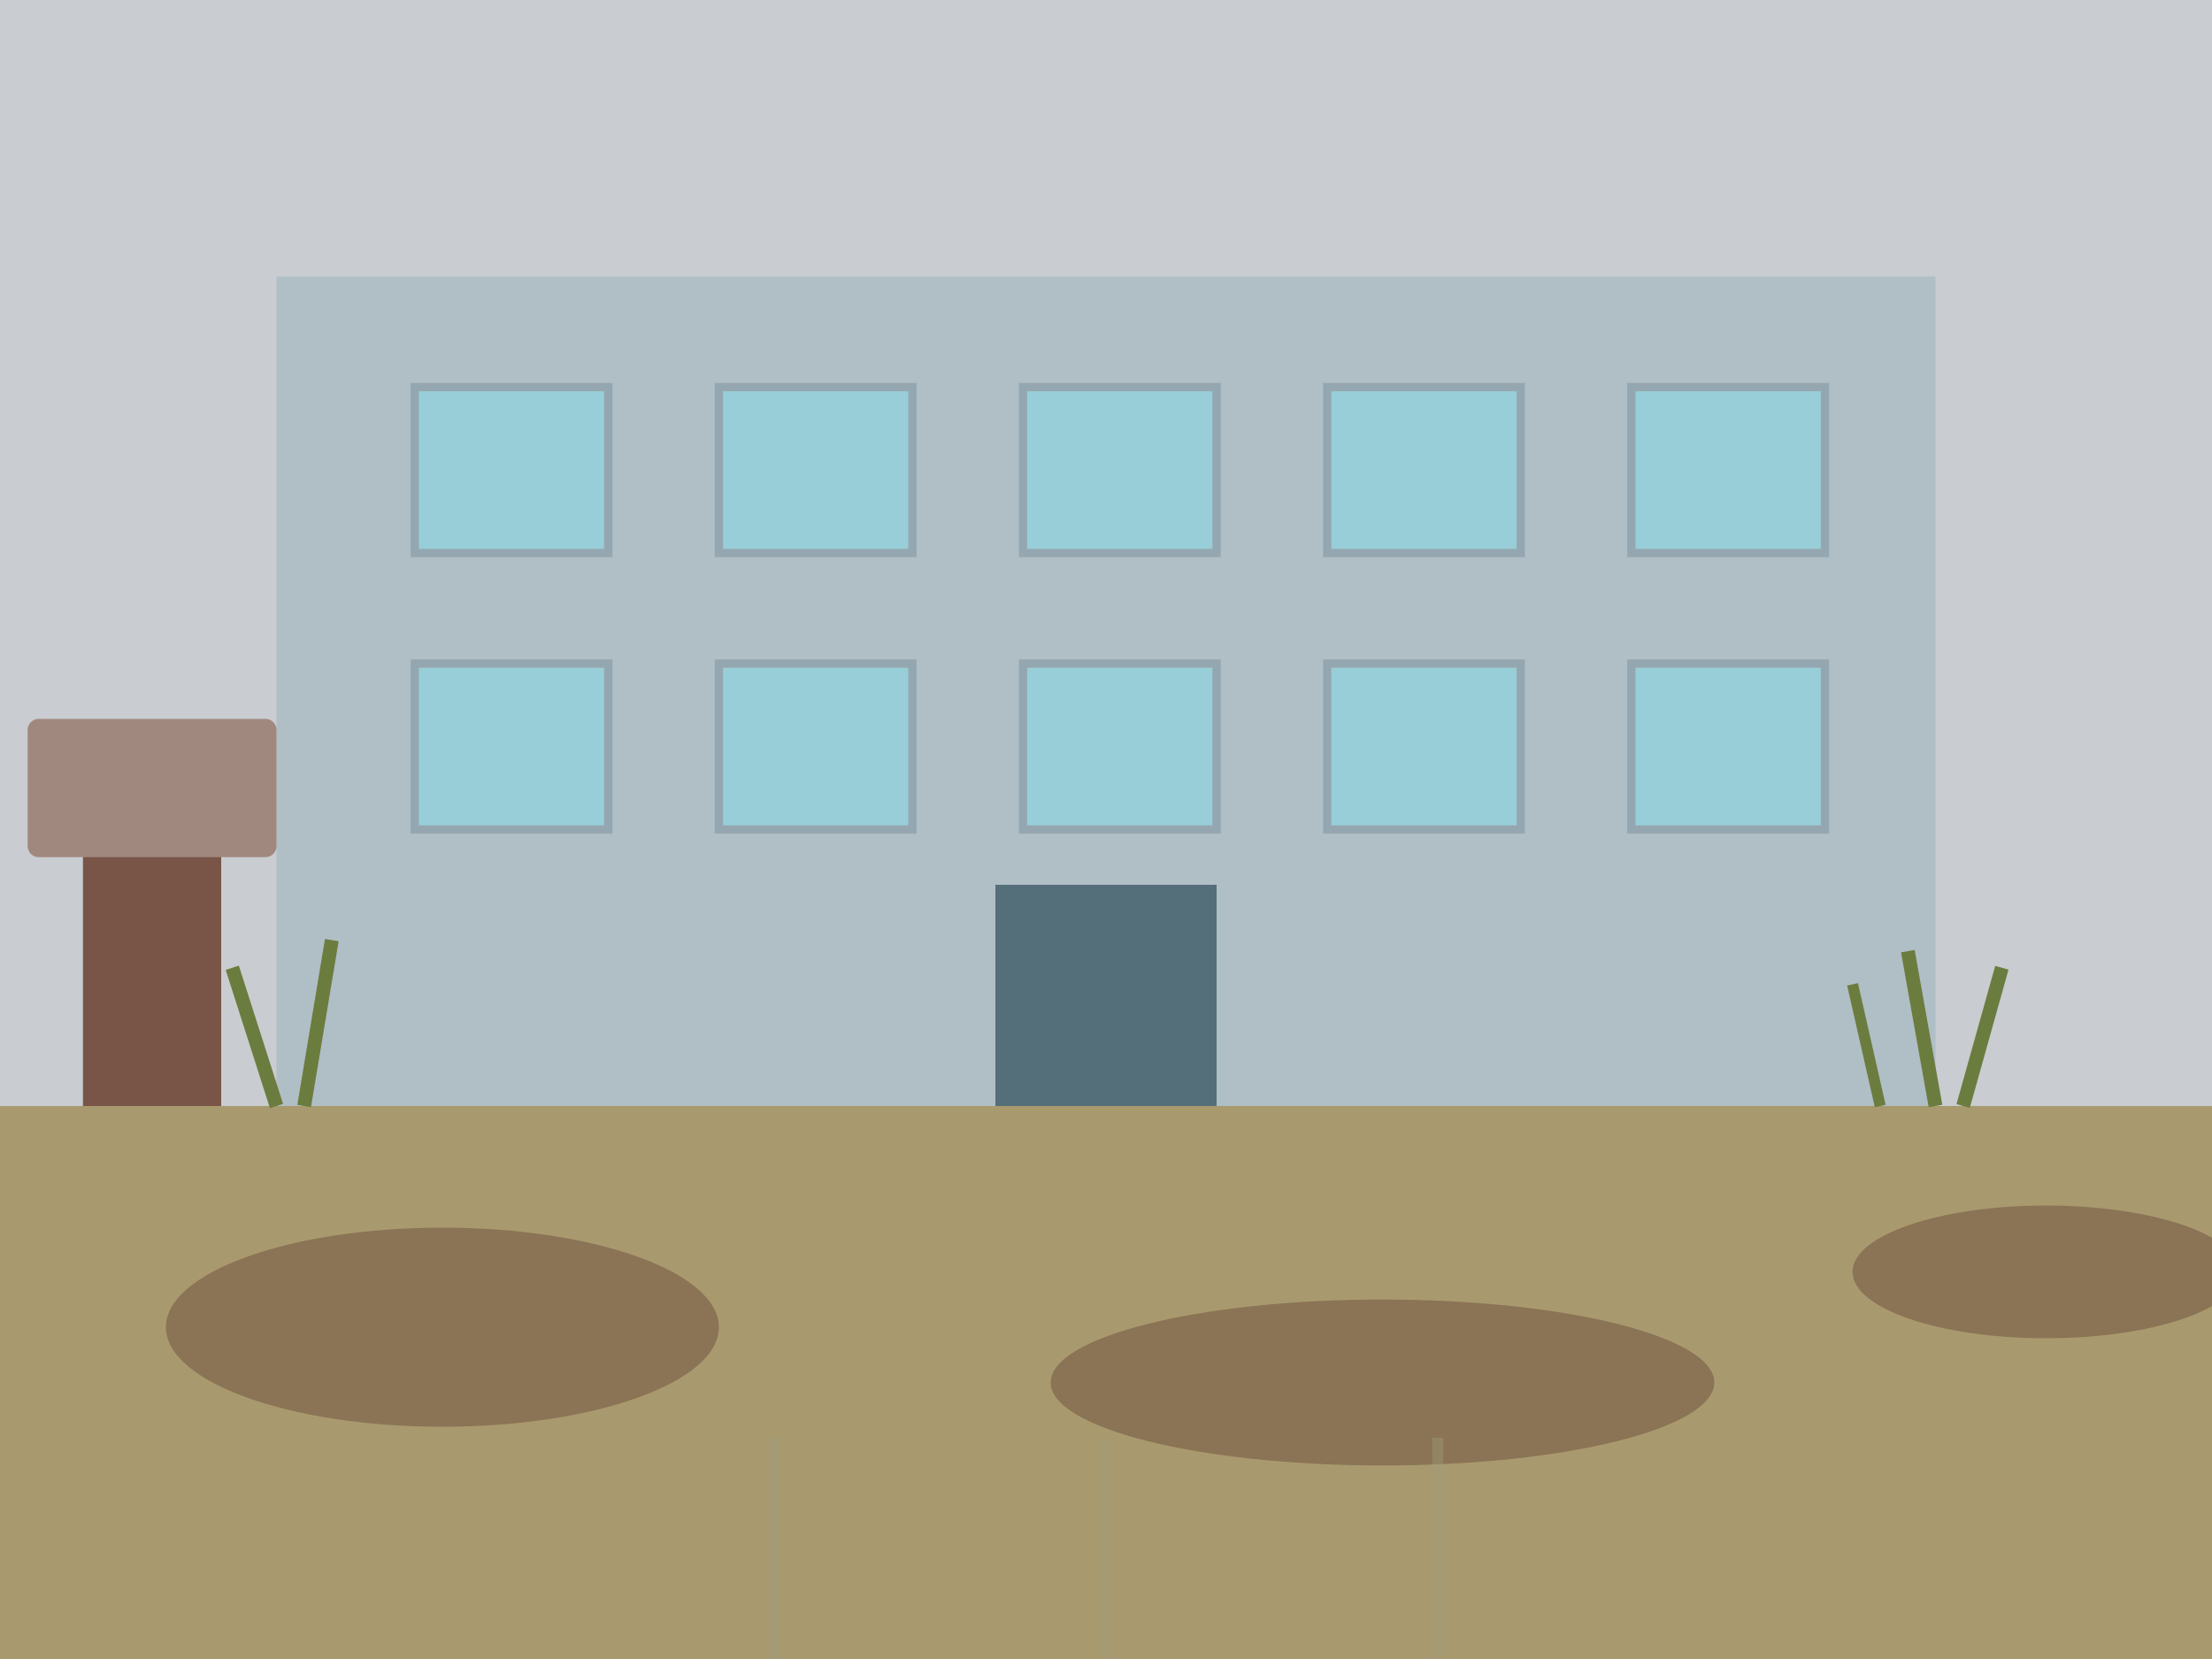
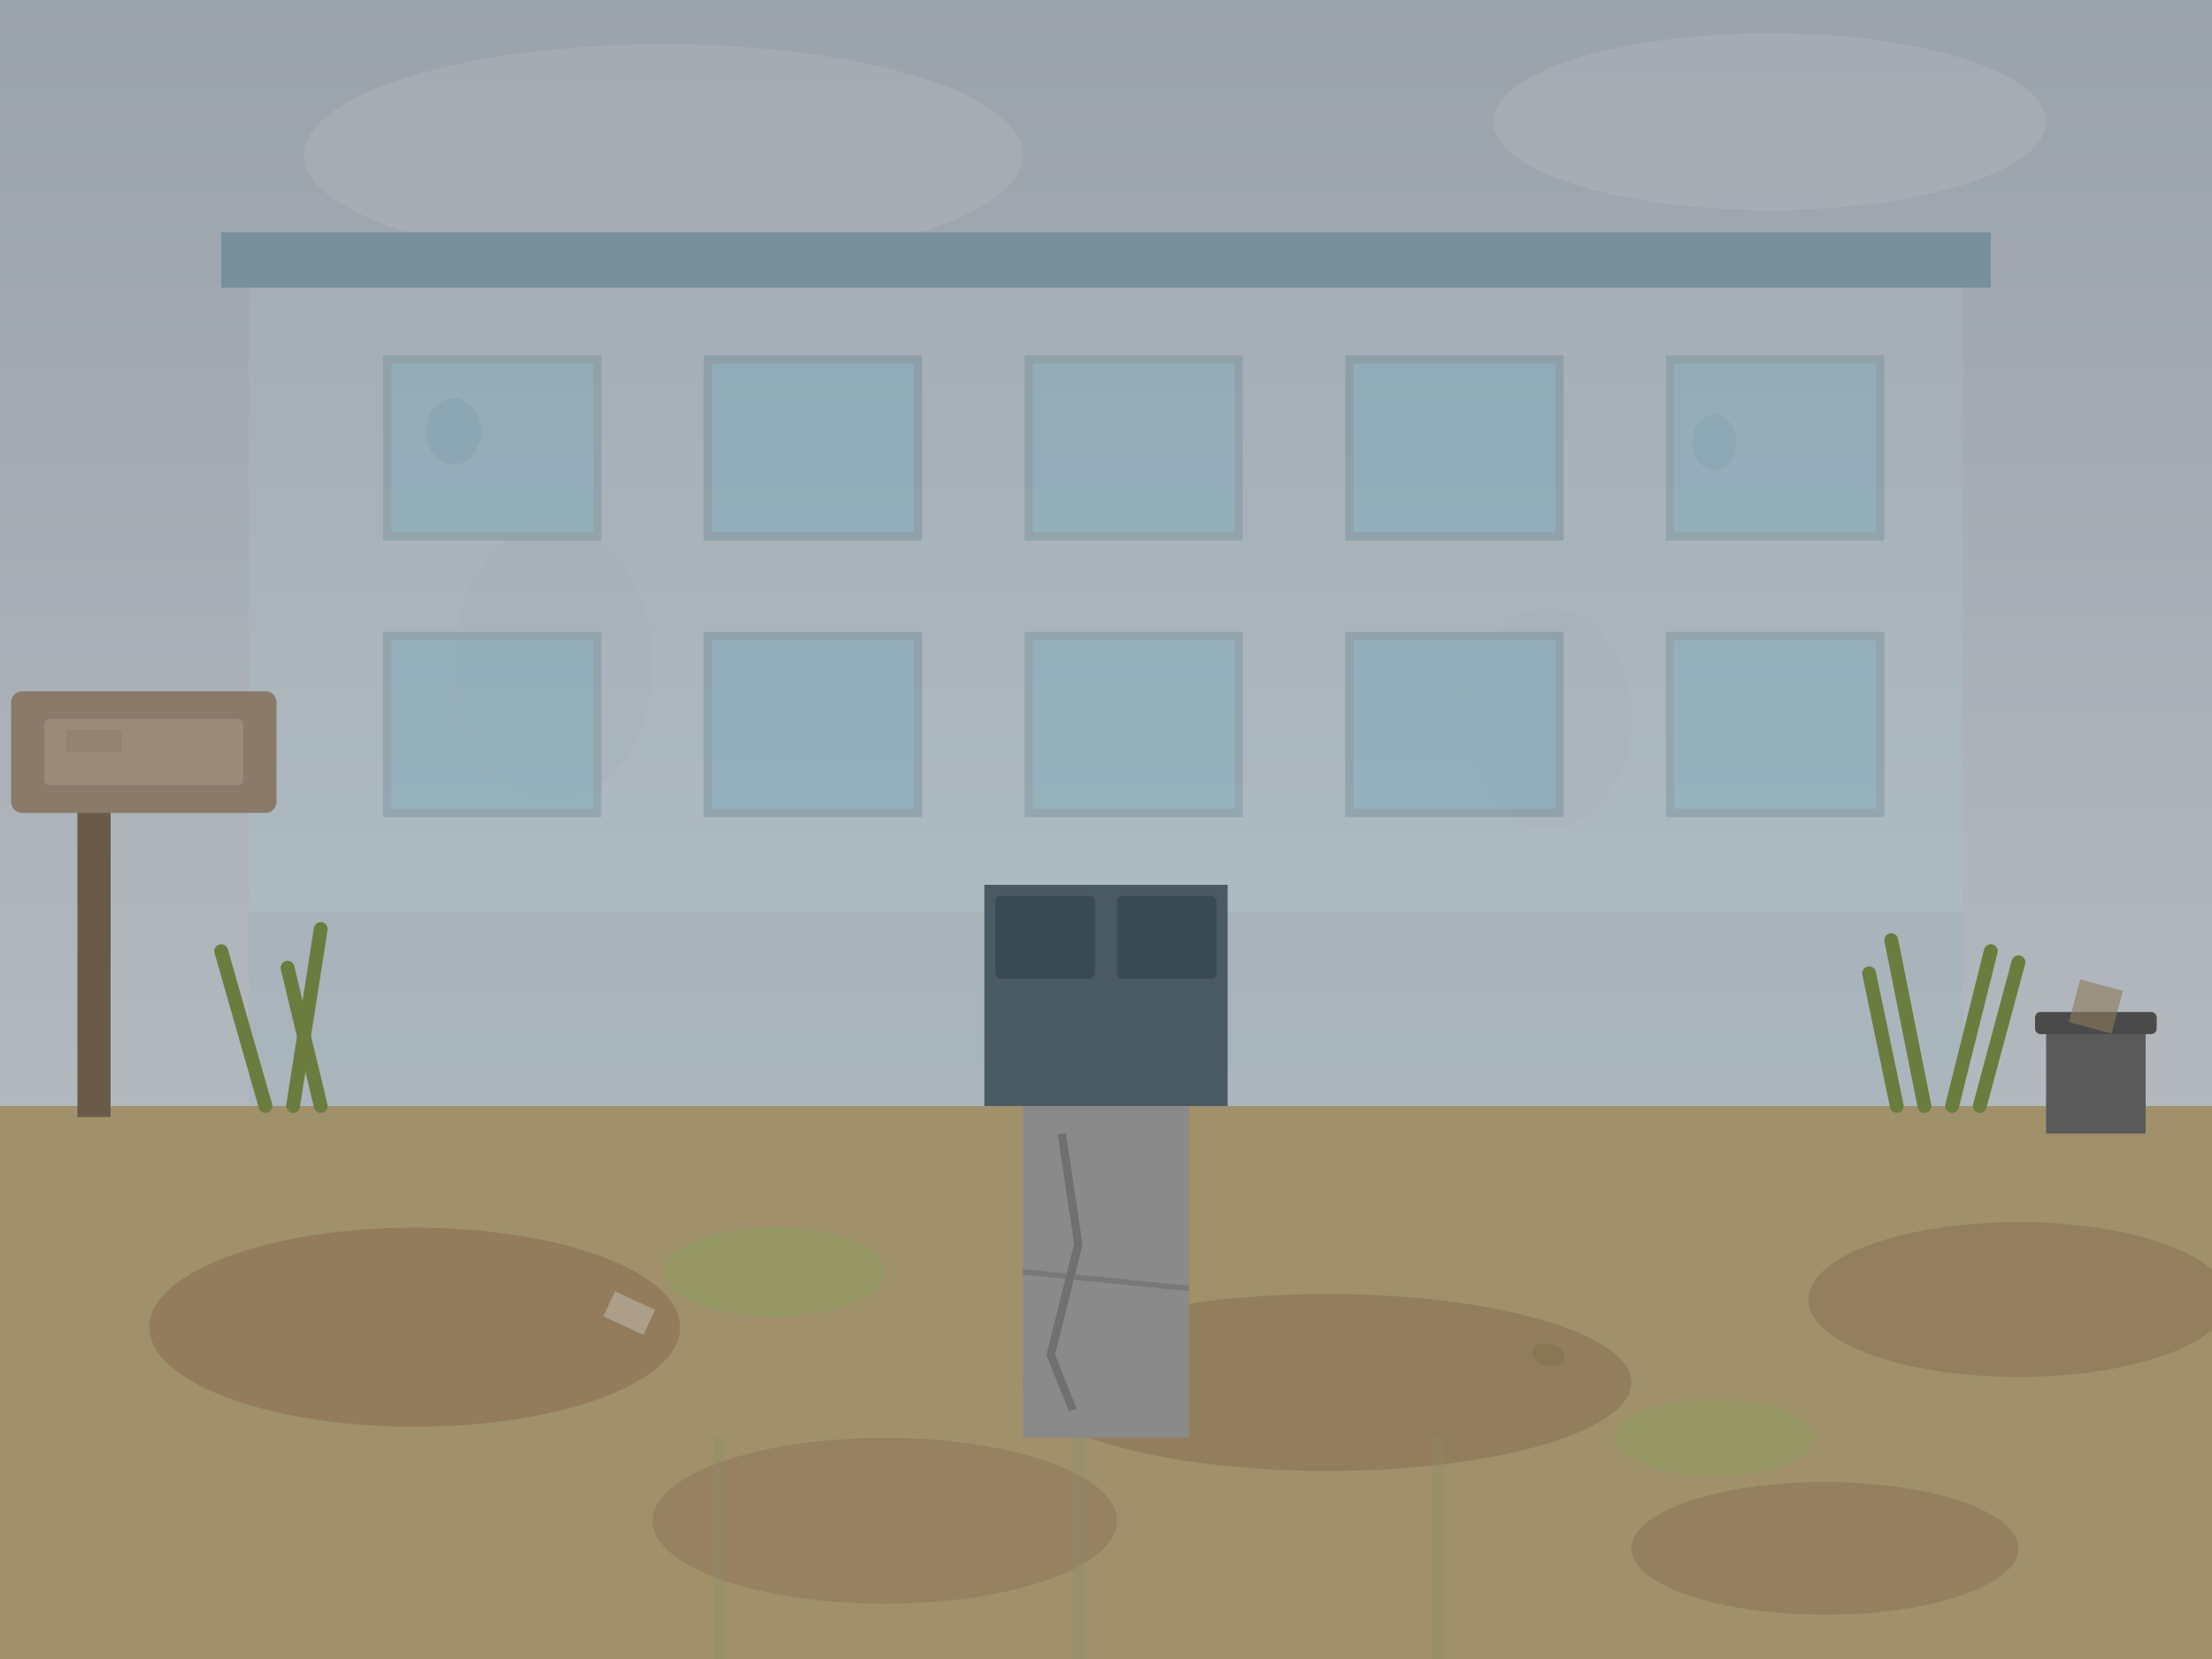
<svg xmlns="http://www.w3.org/2000/svg" viewBox="0 0 400 300">
-   <rect width="400" height="300" fill="#c9ccd0" />
-   <rect y="200" width="400" height="100" fill="#a89a6e" />
-   <ellipse cx="80" cy="240" rx="50" ry="18" fill="#8B7355" />
-   <ellipse cx="250" cy="250" rx="60" ry="15" fill="#8B7355" />
-   <ellipse cx="370" cy="230" rx="35" ry="12" fill="#8B7355" />
-   <rect x="50" y="50" width="300" height="150" fill="#B0BEC5" />
-   <rect x="75" y="70" width="35" height="30" fill="#80DEEA" opacity="0.5" stroke="#78909C" stroke-width="1.5" />
-   <rect x="130" y="70" width="35" height="30" fill="#80DEEA" opacity="0.5" stroke="#78909C" stroke-width="1.5" />
-   <rect x="185" y="70" width="35" height="30" fill="#80DEEA" opacity="0.5" stroke="#78909C" stroke-width="1.5" />
-   <rect x="240" y="70" width="35" height="30" fill="#80DEEA" opacity="0.5" stroke="#78909C" stroke-width="1.5" />
-   <rect x="295" y="70" width="35" height="30" fill="#80DEEA" opacity="0.5" stroke="#78909C" stroke-width="1.5" />
-   <rect x="75" y="120" width="35" height="30" fill="#80DEEA" opacity="0.5" stroke="#78909C" stroke-width="1.5" />
-   <rect x="130" y="120" width="35" height="30" fill="#80DEEA" opacity="0.5" stroke="#78909C" stroke-width="1.5" />
-   <rect x="185" y="120" width="35" height="30" fill="#80DEEA" opacity="0.5" stroke="#78909C" stroke-width="1.5" />
-   <rect x="240" y="120" width="35" height="30" fill="#80DEEA" opacity="0.5" stroke="#78909C" stroke-width="1.5" />
-   <rect x="295" y="120" width="35" height="30" fill="#80DEEA" opacity="0.5" stroke="#78909C" stroke-width="1.5" />
-   <rect x="180" y="160" width="40" height="40" fill="#546E7A" />
-   <line x1="50" y1="200" x2="42" y2="175" stroke="#6b7c3f" stroke-width="2.5" />
-   <line x1="55" y1="200" x2="60" y2="170" stroke="#6b7c3f" stroke-width="2.5" />
-   <line x1="350" y1="200" x2="345" y2="172" stroke="#6b7c3f" stroke-width="2.5" />
-   <line x1="355" y1="200" x2="362" y2="175" stroke="#6b7c3f" stroke-width="2.5" />
-   <line x1="340" y1="200" x2="335" y2="178" stroke="#6b7c3f" stroke-width="2" />
-   <rect x="15" y="140" width="25" height="60" fill="#795548" />
-   <rect x="5" y="130" width="45" height="25" fill="#A1887F" rx="2" />
-   <line x1="140" y1="260" x2="140" y2="300" stroke="#9e9e7e" stroke-width="2" opacity="0.4" />
-   <line x1="200" y1="260" x2="200" y2="300" stroke="#9e9e7e" stroke-width="2" opacity="0.4" />
-   <line x1="260" y1="260" x2="260" y2="300" stroke="#9e9e7e" stroke-width="2" opacity="0.4" />
+   <defs>
+     <linearGradient id="graySkyC" x1="0" y1="0" x2="0" y2="1">
+       <stop offset="0%" stop-color="#9aa2aa" />
+       <stop offset="100%" stop-color="#c0c4c8" />
+     </linearGradient>
+     <linearGradient id="buildingGrad" x1="0" y1="0" x2="0" y2="1">
+       <stop offset="0%" stop-color="#a5adb5" />
+       <stop offset="100%" stop-color="#B0BEC5" />
+     </linearGradient>
+   </defs>
+   <rect width="400" height="300" fill="url(#graySkyC)" />
+   <ellipse cx="120" cy="28" rx="65" ry="20" fill="#aeb3b8" opacity="0.5" />
+   <ellipse cx="320" cy="22" rx="50" ry="16" fill="#b0b5ba" opacity="0.45" />
+   <rect y="200" width="400" height="100" fill="#a0916a" />
+   <ellipse cx="75" cy="240" rx="48" ry="18" fill="#8B7355" opacity="0.7" />
+   <ellipse cx="240" cy="250" rx="55" ry="16" fill="#8B7355" opacity="0.65" />
+   <ellipse cx="365" cy="235" rx="38" ry="14" fill="#8B7355" opacity="0.6" />
+   <ellipse cx="160" cy="275" rx="42" ry="15" fill="#8B7355" opacity="0.5" />
+   <ellipse cx="330" cy="280" rx="35" ry="12" fill="#8B7355" opacity="0.55" />
+   <ellipse cx="140" cy="230" rx="20" ry="8" fill="#8a9e5e" opacity="0.5" />
+   <ellipse cx="310" cy="260" rx="18" ry="7" fill="#8a9e5e" opacity="0.45" />
+   <rect x="45" y="48" width="310" height="152" fill="url(#buildingGrad)" />
+   <rect x="45" y="165" width="310" height="35" fill="#9aa2aa" opacity="0.3" />
+   <ellipse cx="100" cy="120" rx="18" ry="25" fill="#9da5ad" opacity="0.15" />
+   <ellipse cx="280" cy="130" rx="15" ry="20" fill="#9da5ad" opacity="0.12" />
+   <rect x="40" y="42" width="320" height="10" fill="#78909C" />
+   <rect x="70" y="65" width="38" height="32" fill="#7aaaba" opacity="0.45" stroke="#78909C" stroke-width="1.5" />
+   <rect x="128" y="65" width="38" height="32" fill="#7aaaba" opacity="0.5" stroke="#78909C" stroke-width="1.5" />
+   <rect x="186" y="65" width="38" height="32" fill="#7aaaba" opacity="0.45" stroke="#78909C" stroke-width="1.5" />
+   <rect x="244" y="65" width="38" height="32" fill="#7aaaba" opacity="0.5" stroke="#78909C" stroke-width="1.5" />
+   <rect x="302" y="65" width="38" height="32" fill="#7aaaba" opacity="0.45" stroke="#78909C" stroke-width="1.5" />
+   <ellipse cx="82" cy="78" rx="5" ry="6" fill="#6a8a9a" opacity="0.2" />
+   <ellipse cx="310" cy="80" rx="4" ry="5" fill="#6a8a9a" opacity="0.18" />
+   <rect x="70" y="115" width="38" height="32" fill="#7aaaba" opacity="0.45" stroke="#78909C" stroke-width="1.5" />
+   <rect x="128" y="115" width="38" height="32" fill="#7aaaba" opacity="0.5" stroke="#78909C" stroke-width="1.5" />
+   <rect x="186" y="115" width="38" height="32" fill="#7aaaba" opacity="0.45" stroke="#78909C" stroke-width="1.5" />
+   <rect x="244" y="115" width="38" height="32" fill="#7aaaba" opacity="0.5" stroke="#78909C" stroke-width="1.5" />
+   <rect x="302" y="115" width="38" height="32" fill="#7aaaba" opacity="0.45" stroke="#78909C" stroke-width="1.5" />
+   <rect x="178" y="160" width="44" height="40" fill="#4a5a64" />
+   <rect x="180" y="162" width="18" height="15" fill="#3a4a54" rx="1" />
+   <rect x="202" y="162" width="18" height="15" fill="#3a4a54" rx="1" />
+   <g stroke="#6b7c3f" stroke-width="2.5" stroke-linecap="round">
+     <line x1="48" y1="200" x2="40" y2="172" />
+     <line x1="53" y1="200" x2="58" y2="168" />
+     <line x1="58" y1="200" x2="52" y2="175" />
+     <line x1="348" y1="200" x2="342" y2="170" />
+     <line x1="353" y1="200" x2="360" y2="172" />
+     <line x1="343" y1="200" x2="338" y2="176" />
+     <line x1="358" y1="200" x2="365" y2="174" />
+   </g>
+   <g stroke="#6b7c3f" stroke-width="1.5" stroke-linecap="round">
+     <line x1="195" y1="230" x2="192" y2="218" />
+     <line x1="205" y1="235" x2="208" y2="222" />
+   </g>
+   <rect x="14" y="140" width="6" height="62" fill="#6a5a4a" />
+   <rect x="14" y="138" width="6" height="5" fill="#5a4a3a" transform="rotate(3 17 140)" />
+   <rect x="2" y="125" width="48" height="22" fill="#8a7a6a" rx="2" />
+   <rect x="8" y="130" width="36" height="12" fill="#9a8a7a" rx="1" />
+   <rect x="12" y="132" width="10" height="4" fill="#8a7a6a" opacity="0.5" />
+   <line x1="130" y1="260" x2="130" y2="300" stroke="#8a8a6e" stroke-width="2" opacity="0.3" />
+   <line x1="195" y1="260" x2="195" y2="300" stroke="#8a8a6e" stroke-width="2" opacity="0.3" />
+   <line x1="260" y1="260" x2="260" y2="300" stroke="#8a8a6e" stroke-width="2" opacity="0.3" />
+   <rect x="185" y="200" width="30" height="60" fill="#8a8a8a" />
+   <path d="M192 205 L195 225 L190 245 L194 255" stroke="#707070" stroke-width="1.5" fill="none" />
+   <line x1="185" y1="230" x2="215" y2="233" stroke="#707070" stroke-width="1" opacity="0.7" />
+   <rect x="110" y="235" width="8" height="5" fill="#c5c0b5" transform="rotate(25 114 237)" opacity="0.5" />
+   <ellipse cx="280" cy="245" rx="3" ry="2" fill="#7a6a45" transform="rotate(15 280 245)" opacity="0.4" />
+   <rect x="370" y="185" width="18" height="20" fill="#5a5a5a" />
+   <rect x="368" y="183" width="22" height="4" fill="#4a4a4a" rx="1" />
+   <rect x="375" y="178" width="8" height="8" fill="#8a7a5a" transform="rotate(15 379 182)" opacity="0.6" />
</svg>
